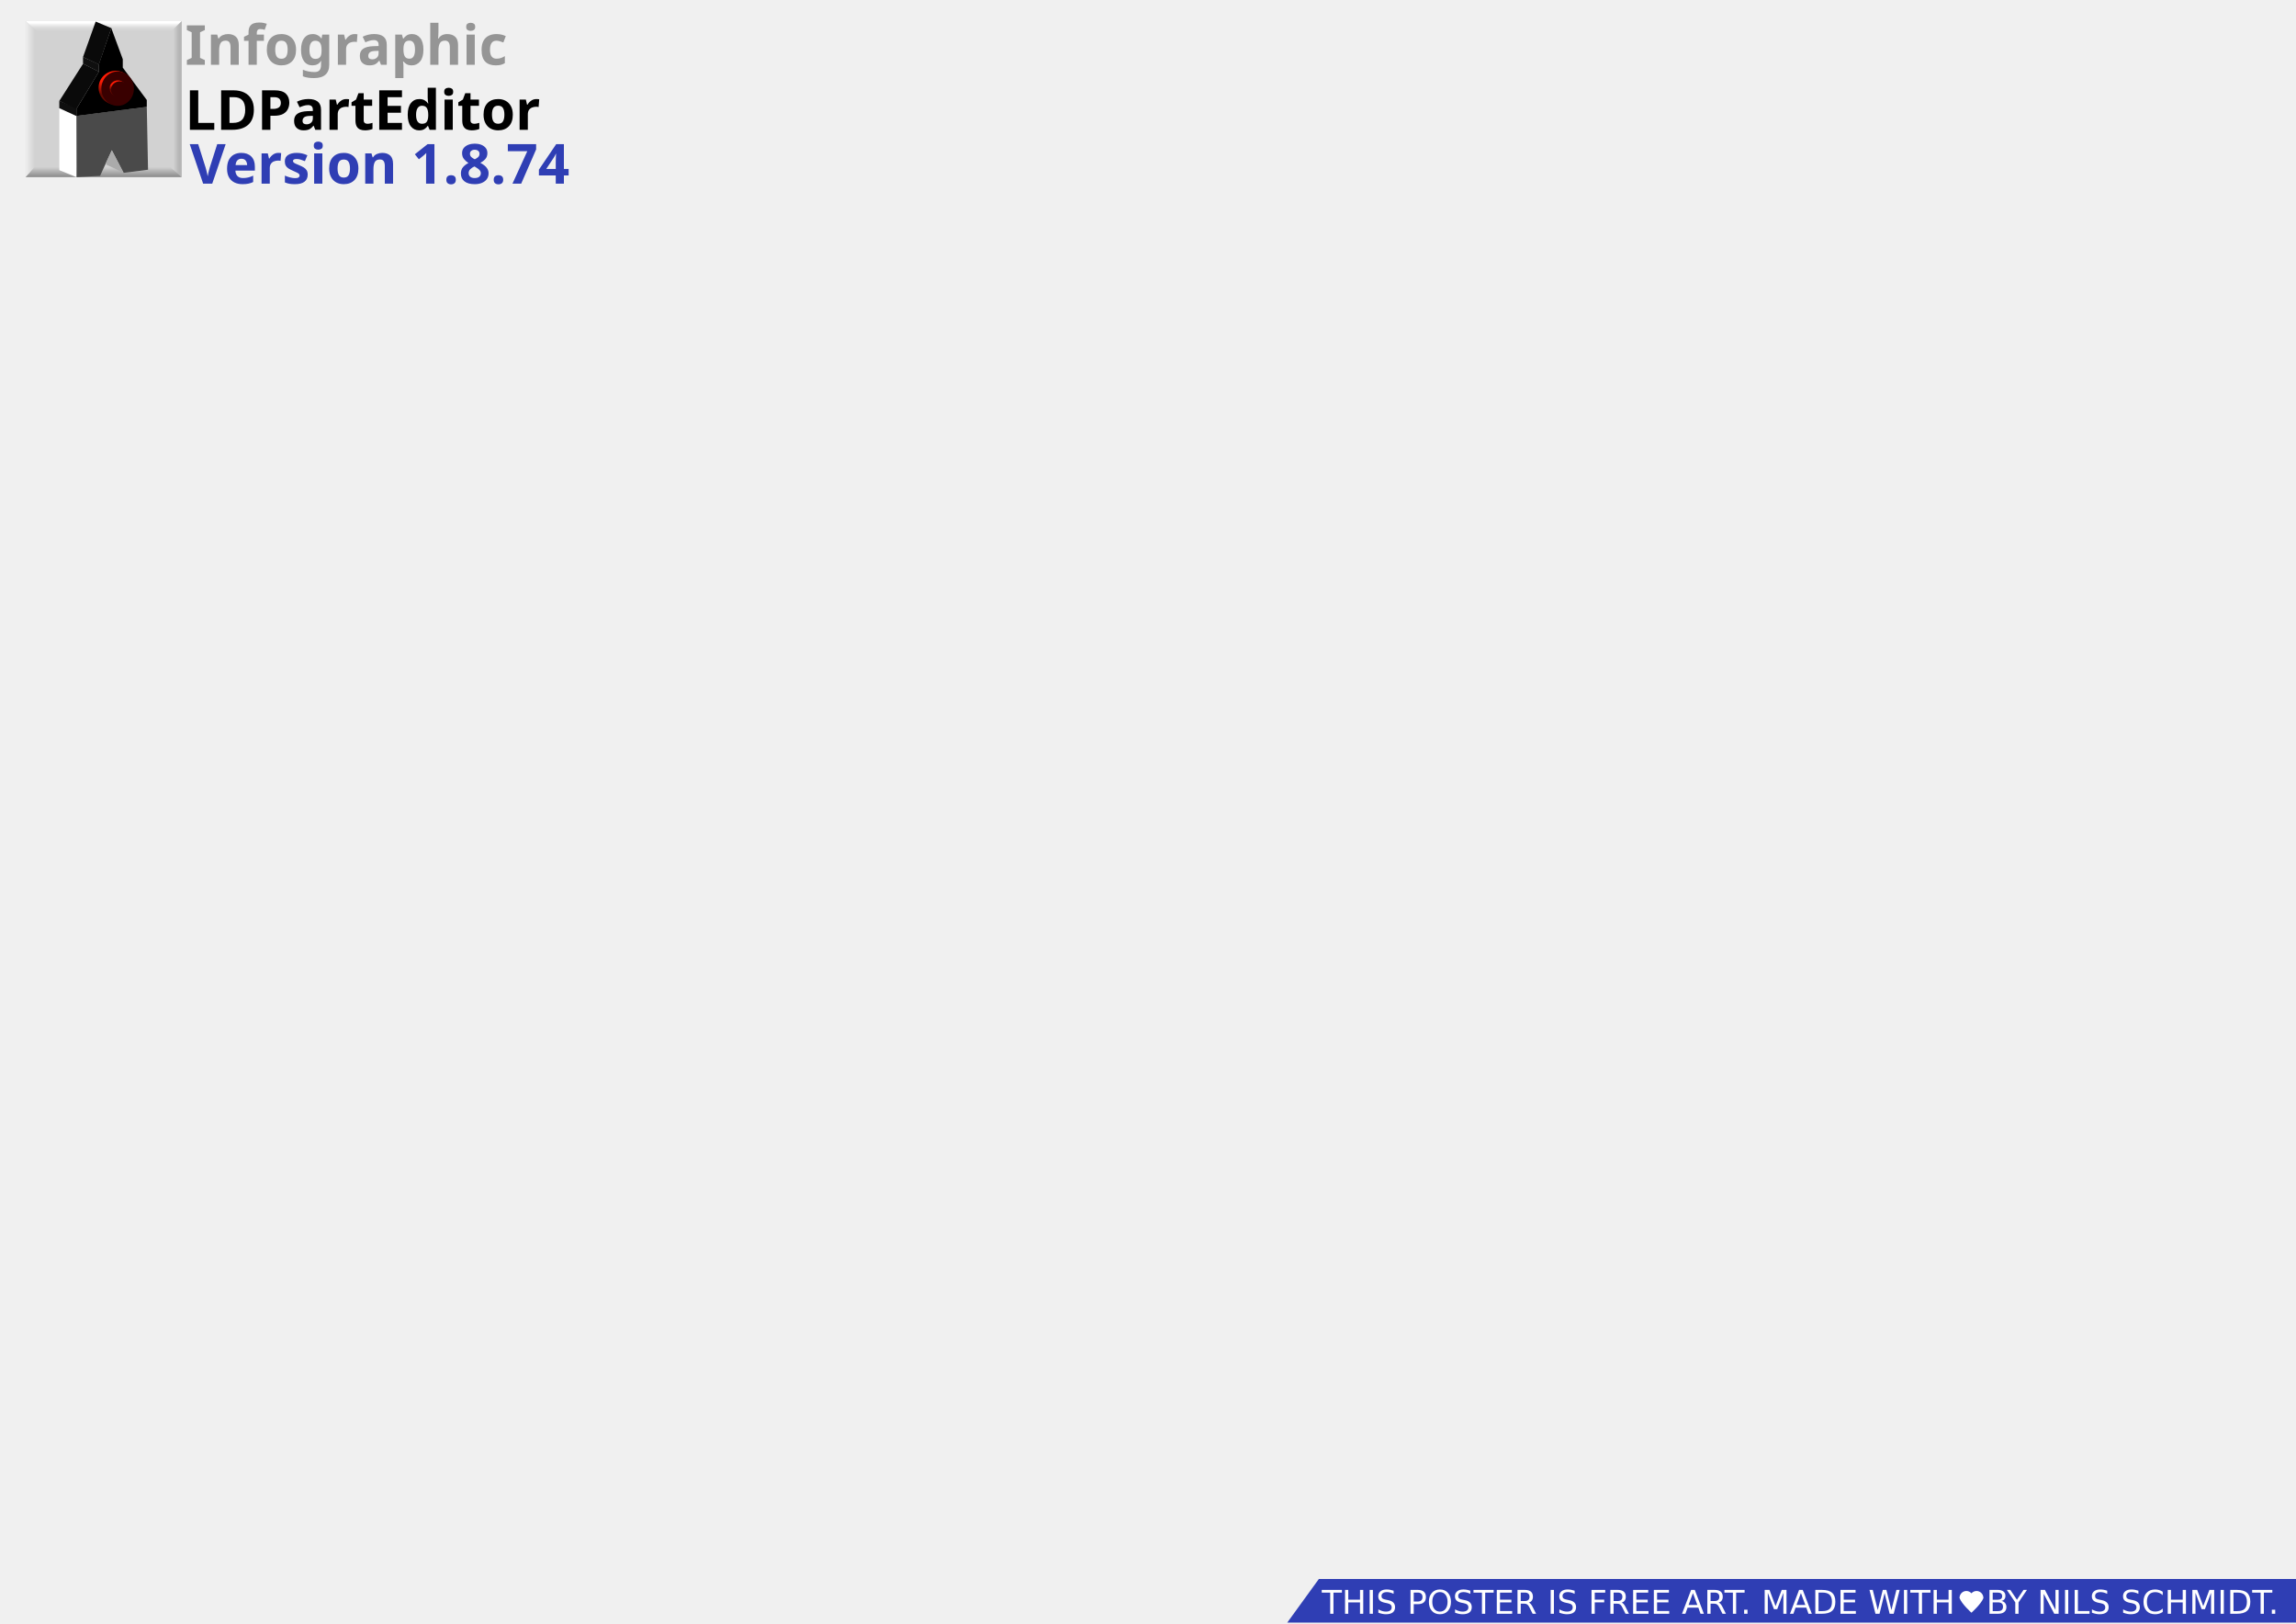
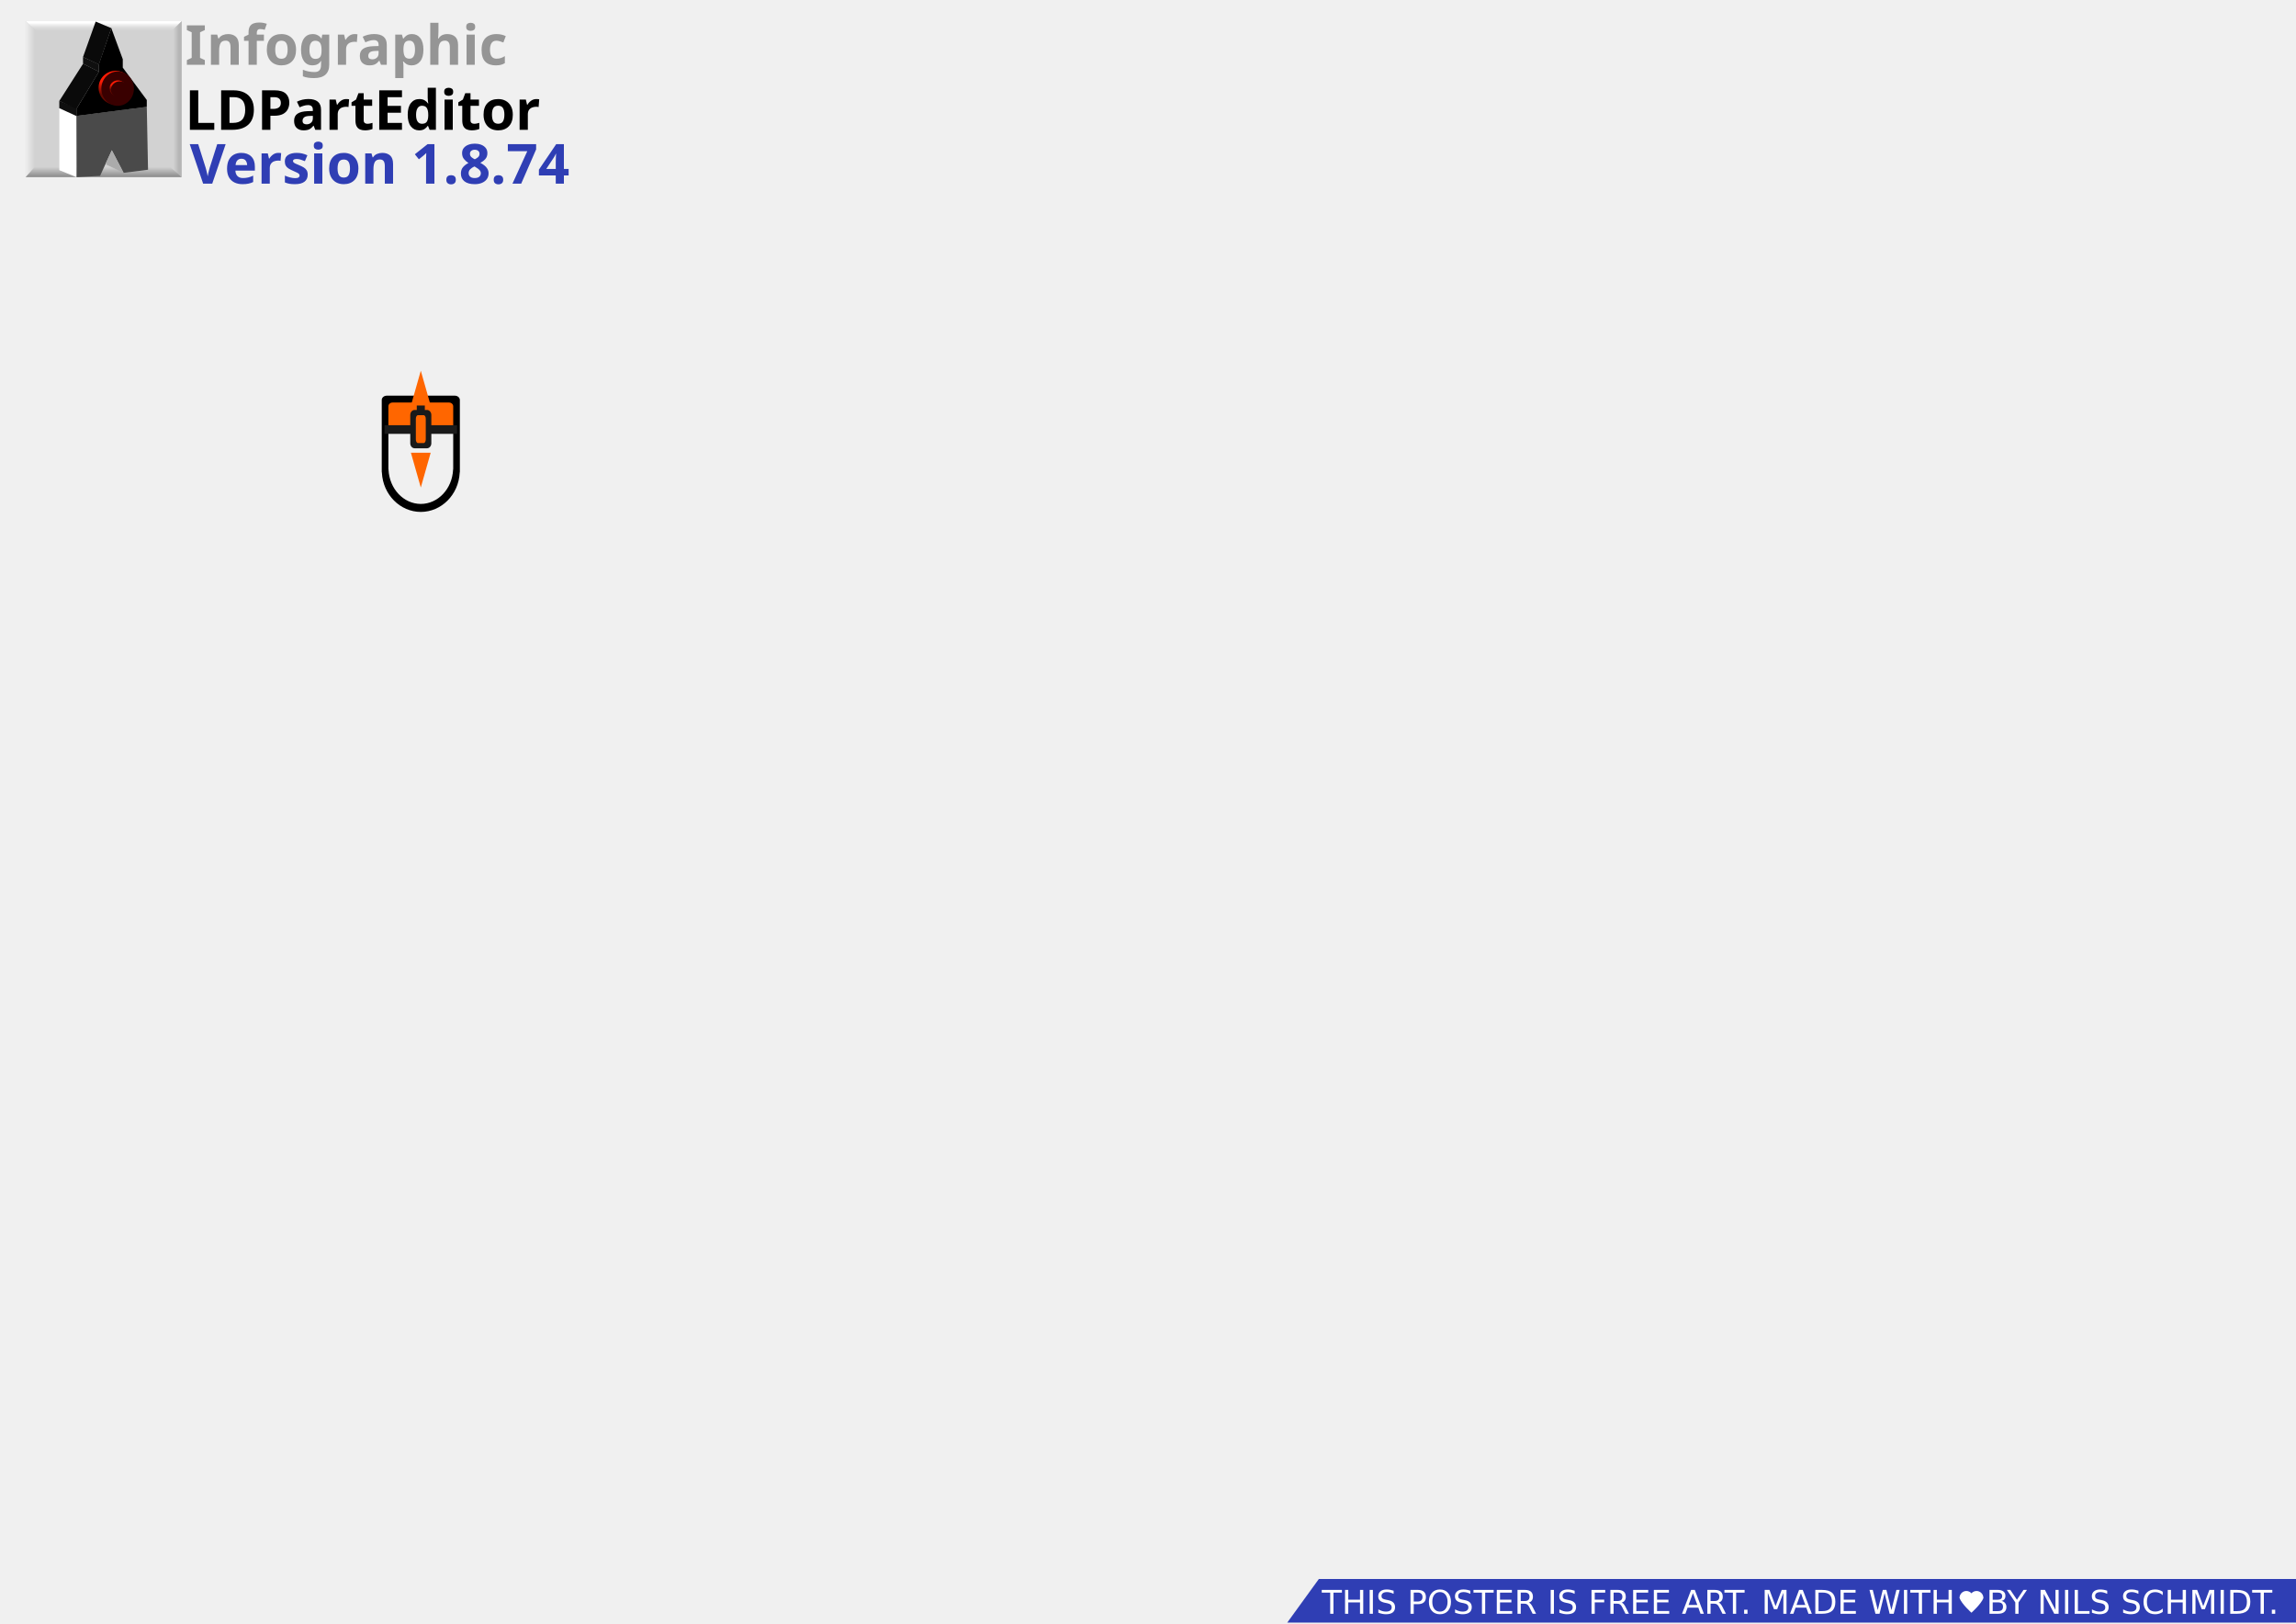
- <svg xmlns="http://www.w3.org/2000/svg" xmlns:ns1="http://www.openswatchbook.org/uri/2009/osb" xmlns:xlink="http://www.w3.org/1999/xlink" width="297mm" height="210mm" viewBox="0 0 1052.362 744.094" id="svg2" version="1.1">
+ <svg xmlns="http://www.w3.org/2000/svg" xmlns:xlink="http://www.w3.org/1999/xlink" width="297mm" height="210mm" viewBox="0 0 1052.362 744.094" id="svg2" version="1.1">
  <defs id="defs4">
    <linearGradient id="linearGradient5881">
      <stop style="stop-color:#ff1c05;stop-opacity:1;" offset="0" id="stop5883" />
      <stop style="stop-color:#640900;stop-opacity:1" offset="1" id="stop5885" />
    </linearGradient>
    <linearGradient id="linearGradient5867">
      <stop style="stop-color:#ff1c05;stop-opacity:1;" offset="0" id="stop5869" />
      <stop style="stop-color:#640900;stop-opacity:1" offset="1" id="stop5871" />
    </linearGradient>
    <linearGradient id="linearGradient5803">
      <stop style="stop-color:#ececec;stop-opacity:1" offset="0" id="stop5805" />
      <stop style="stop-color:#d2d2d2;stop-opacity:1" offset="1" id="stop5807" />
    </linearGradient>
    <linearGradient id="linearGradient5795">
      <stop style="stop-color:#929292;stop-opacity:1" offset="0" id="stop5797" />
      <stop style="stop-color:#d2d2d2;stop-opacity:1" offset="1" id="stop5799" />
    </linearGradient>
    <linearGradient id="linearGradient5787">
      <stop style="stop-color:#aaaaaa;stop-opacity:0.746" offset="0" id="stop5789" />
      <stop style="stop-color:#d2d2d2;stop-opacity:1" offset="1" id="stop5791" />
    </linearGradient>
    <linearGradient id="linearGradient5779">
      <stop style="stop-color:#ffffff;stop-opacity:1" offset="0" id="stop5781" />
      <stop style="stop-color:#d2d2d2;stop-opacity:0" offset="1" id="stop5783" />
    </linearGradient>
-     <linearGradient id="linearGradient4149-4" ns1:paint="solid">
+     <linearGradient id="linearGradient4149-4">
      <stop id="stop5611" offset="0" style="stop-color:#d2d2d2;stop-opacity:1;" />
    </linearGradient>
-     <linearGradient id="linearGradient4149" ns1:paint="solid">
+     <linearGradient id="linearGradient4149">
      <stop style="stop-color:#d2d2d2;stop-opacity:1;" offset="0" id="stop4151" />
    </linearGradient>
    <linearGradient xlink:href="#linearGradient5779" id="linearGradient5785" x1="83.839" y1="313.523" x2="83.839" y2="316.201" gradientUnits="userSpaceOnUse" />
    <linearGradient xlink:href="#linearGradient5787" id="linearGradient5793" x1="105.982" y1="336.023" x2="104.286" y2="336.023" gradientUnits="userSpaceOnUse" />
    <linearGradient xlink:href="#linearGradient5795" id="linearGradient5801" x1="82.857" y1="357.63" x2="82.857" y2="355.041" gradientUnits="userSpaceOnUse" />
    <linearGradient xlink:href="#linearGradient5803" id="linearGradient5809" x1="61.875" y1="335.041" x2="64.196" y2="335.041" gradientUnits="userSpaceOnUse" />
    <linearGradient xlink:href="#linearGradient5867" id="linearGradient5873" x1="46.006" y1="331.467" x2="46.006" y2="335.223" gradientUnits="userSpaceOnUse" />
    <linearGradient xlink:href="#linearGradient5881" id="linearGradient5887" x1="48.79" y1="332.086" x2="48.79" y2="333.986" gradientUnits="userSpaceOnUse" />
  </defs>
  <g id="layer1" transform="translate(0,-308.2677)">
+     <rect style="fill:#ff6600;stroke-width:0.211" id="rect9-3" width="16.765" height="13.318" x="176.99" y="491.517" />
+     <rect style="fill:#ff6600;stroke-width:0.211" id="rect9" width="16.765" height="13.318" x="191.99" y="491.292" />
    <g id="g5947" transform="matrix(1.589256,0,0,1.589256,-86.15339,-179.4797)">
      <g id="g5811">
        <rect style="opacity:1;fill:#d2d2d2;fill-opacity:1;fill-rule:nonzero;stroke:none;stroke-width:5.722;stroke-linejoin:round;stroke-miterlimit:4;stroke-dasharray:none;stroke-opacity:1" id="rect5693" width="45" height="45" x="61.607" y="312.987" />
        <path style="opacity:1;fill:url(#linearGradient5785);fill-opacity:1;fill-rule:nonzero;stroke:none;stroke-width:5.722;stroke-linejoin:round;stroke-miterlimit:4;stroke-dasharray:none;stroke-opacity:1" d="m 61.607,312.987 45,0 -2.683,3.036 -39.381,0 z" id="rect5693-9" />
        <path style="opacity:1;fill:url(#linearGradient5809);fill-opacity:1;fill-rule:nonzero;stroke:none;stroke-width:5.722;stroke-linejoin:round;stroke-miterlimit:4;stroke-dasharray:none;stroke-opacity:1" d="m 61.607,357.987 0,-45 3.036,2.683 0,39.381 z" id="rect5693-9-7" />
        <path style="opacity:1;fill:url(#linearGradient5801);fill-opacity:1;fill-rule:nonzero;stroke:none;stroke-width:5.722;stroke-linejoin:round;stroke-miterlimit:4;stroke-dasharray:none;stroke-opacity:1" d="m 106.607,357.987 -45,0 2.683,-3.036 39.381,0 z" id="rect5693-9-76" />
        <path style="opacity:1;fill:url(#linearGradient5793);fill-opacity:1;fill-rule:nonzero;stroke:none;stroke-width:5.722;stroke-linejoin:round;stroke-miterlimit:4;stroke-dasharray:none;stroke-opacity:1" d="m 106.607,312.987 0,45 -3.036,-2.683 0,-39.381 z" id="rect5693-9-7-2" />
      </g>
      <g transform="translate(53.153,0.1785731)" id="g5930">
        <path style="opacity:1;fill:#4a4a4a;fill-opacity:1;fill-rule:nonzero;stroke:none;stroke-width:5.722;stroke-linejoin:round;stroke-miterlimit:4;stroke-dasharray:none;stroke-opacity:1" d="m 23.036,340.13 20.357,-2.589 0.357,18.125 -7.054,0.893 -3.393,-6.518 -3.393,7.411 -6.786,0.357 z" id="rect5818" />
        <path style="opacity:1;fill:#ababab;fill-opacity:1;fill-rule:nonzero;stroke:none;stroke-width:5.722;stroke-linejoin:round;stroke-miterlimit:4;stroke-dasharray:none;stroke-opacity:1" d="m 33.299,350.072 3.414,6.492 -5,-2.375 -0.047,-0.62 z" id="rect5823" />
        <path style="opacity:1;fill:#ffffff;fill-opacity:1;fill-rule:nonzero;stroke:none;stroke-width:5.722;stroke-linejoin:round;stroke-miterlimit:4;stroke-dasharray:none;stroke-opacity:1" d="m 18.169,337.919 4.924,2.215 0,17.671 -4.924,-2.011 z" id="rect5830" />
        <path style="opacity:1;fill:#000000;fill-opacity:1;fill-rule:nonzero;stroke:none;stroke-width:5.722;stroke-linejoin:round;stroke-miterlimit:4;stroke-dasharray:none;stroke-opacity:1" d="m 33.156,314.831 3.312,8.969 0,2.422 6.925,9.34 0,1.98 -20.301,2.608 0,-2.021 6.461,-10.694 0,-2.167 z" id="rect5840" />
        <g id="g5906">
          <g transform="matrix(1.032601,0,0,0.9847646,-17.38607,3.814811)" id="g5893">
            <ellipse style="opacity:1;fill:url(#linearGradient5873);fill-opacity:1;fill-rule:nonzero;stroke:none;stroke-width:5.722;stroke-linejoin:round;stroke-miterlimit:4;stroke-dasharray:none;stroke-opacity:1" id="path5847" cx="50.153" cy="333.296" rx="4.761" ry="4.96" />
            <ellipse style="opacity:1;fill:#390000;fill-opacity:1;fill-rule:nonzero;stroke:none;stroke-width:5.722;stroke-linejoin:round;stroke-miterlimit:4;stroke-dasharray:none;stroke-opacity:1" id="path5845" cx="50.718" cy="333.555" rx="4.55" ry="5.036" />
          </g>
          <g transform="matrix(0.8186599,0,0,0.7040442,-6.852559,97.37125)" id="g5889">
            <ellipse style="opacity:1;fill:url(#linearGradient5887);fill-opacity:1;fill-rule:nonzero;stroke:none;stroke-width:5.722;stroke-linejoin:round;stroke-miterlimit:4;stroke-dasharray:none;stroke-opacity:1" id="path5849" cx="51.182" cy="333.562" rx="2.916" ry="3.292" />
            <ellipse style="opacity:1;fill:#390000;fill-opacity:1;fill-rule:nonzero;stroke:none;stroke-width:5.722;stroke-linejoin:round;stroke-miterlimit:4;stroke-dasharray:none;stroke-opacity:1" id="path5843" cx="51.872" cy="334.075" rx="3.125" ry="3.412" />
          </g>
        </g>
        <path style="opacity:1;fill:#0f0f0f;fill-opacity:1;fill-rule:nonzero;stroke:none;stroke-width:5.722;stroke-linejoin:round;stroke-miterlimit:4;stroke-dasharray:none;stroke-opacity:1" d="m 18.158,335.831 4.95,1.978 0,2.375 -4.95,-2.276 z" id="rect5914" />
        <path style="opacity:1;fill:#0a0a0a;fill-opacity:1;fill-rule:nonzero;stroke:none;stroke-width:5.722;stroke-linejoin:round;stroke-miterlimit:4;stroke-dasharray:none;stroke-opacity:1" d="m 25.014,325.103 4.587,2.284 -6.495,10.747 -4.947,-2.292 z" id="rect5916" />
        <path style="opacity:1;fill:#0f0f0f;fill-opacity:1;fill-rule:nonzero;stroke:none;stroke-width:5.722;stroke-linejoin:round;stroke-miterlimit:4;stroke-dasharray:none;stroke-opacity:1" d="m 24.997,323.178 4.578,2.084 0,2.153 -4.578,-2.309 z" id="rect5918" />
        <path style="opacity:1;fill:#0a0a0a;fill-opacity:1;fill-rule:nonzero;stroke:none;stroke-width:5.722;stroke-linejoin:round;stroke-miterlimit:4;stroke-dasharray:none;stroke-opacity:1" d="m 28.647,312.946 4.521,1.899 -3.579,10.489 -4.599,-2.154 z" id="rect5920" />
      </g>
    </g>
-     <text xml:space="preserve" style="font-style:normal;font-weight:normal;font-size:25.338px;line-height:125%;font-family:sans-serif;letter-spacing:0px;word-spacing:0px;fill:#000000;fill-opacity:1;stroke:none;stroke-width:1px;stroke-linecap:butt;stroke-linejoin:miter;stroke-opacity:1" x="84.76" y="367.752" id="text5971">
-       <tspan id="tspan5973" x="84.76" y="367.752" style="font-style:normal;font-variant:normal;font-weight:bold;font-stretch:normal;font-family:sans-serif;-inkscape-font-specification:'sans-serif Bold'">LDPartEditor</tspan>
+     <text xml:space="preserve" style="font-style:normal;font-weight:normal;line-height:0%;font-family:sans-serif;letter-spacing:0px;word-spacing:0px;fill:#000000;fill-opacity:1;stroke:none;stroke-width:1px;stroke-linecap:butt;stroke-linejoin:miter;stroke-opacity:1" x="84.76" y="367.752" id="text5971">
+       <tspan id="tspan5973" x="84.76" y="367.752" style="font-style:normal;font-variant:normal;font-weight:bold;font-stretch:normal;font-size:25.338px;line-height:1.25;font-family:sans-serif;-inkscape-font-specification:'sans-serif Bold'">LDPartEditor</tspan>
    </text>
-     <text xml:space="preserve" style="font-style:normal;font-weight:normal;font-size:25.338px;line-height:125%;font-family:sans-serif;letter-spacing:0px;word-spacing:0px;fill:#2f3eb4;fill-opacity:1;stroke:none;stroke-width:1px;stroke-linecap:butt;stroke-linejoin:miter;stroke-opacity:1" x="86.963" y="392.421" id="text5971-6">
-       <tspan id="tspan5973-6" x="86.963" y="392.421" style="font-style:normal;font-variant:normal;font-weight:bold;font-stretch:normal;font-family:sans-serif;-inkscape-font-specification:'sans-serif Bold';fill:#2f3eb4;fill-opacity:1">Version 1.8.74</tspan>
+     <text xml:space="preserve" style="font-style:normal;font-weight:normal;line-height:0%;font-family:sans-serif;letter-spacing:0px;word-spacing:0px;fill:#2f3eb4;fill-opacity:1;stroke:none;stroke-width:1px;stroke-linecap:butt;stroke-linejoin:miter;stroke-opacity:1" x="86.963" y="392.421" id="text5971-6">
+       <tspan id="tspan5973-6" x="86.963" y="392.421" style="font-style:normal;font-variant:normal;font-weight:bold;font-stretch:normal;font-size:25.338px;line-height:1.25;font-family:sans-serif;-inkscape-font-specification:'sans-serif Bold';fill:#2f3eb4;fill-opacity:1">Version 1.8.74</tspan>
    </text>
-     <text xml:space="preserve" style="font-style:normal;font-weight:normal;font-size:25.338px;line-height:125%;font-family:sans-serif;letter-spacing:0px;word-spacing:0px;fill:#000000;fill-opacity:1;stroke:none;stroke-width:1px;stroke-linecap:butt;stroke-linejoin:miter;stroke-opacity:1" x="84.841" y="337.974" id="text5971-3">
-       <tspan id="tspan5973-9" x="84.841" y="337.974" style="font-style:normal;font-variant:normal;font-weight:bold;font-stretch:normal;font-family:sans-serif;-inkscape-font-specification:'sans-serif Bold';fill:#959595;fill-opacity:1">Infographic</tspan>
+     <text xml:space="preserve" style="font-style:normal;font-weight:normal;line-height:0%;font-family:sans-serif;letter-spacing:0px;word-spacing:0px;fill:#000000;fill-opacity:1;stroke:none;stroke-width:1px;stroke-linecap:butt;stroke-linejoin:miter;stroke-opacity:1" x="84.841" y="337.974" id="text5971-3">
+       <tspan id="tspan5973-9" x="84.841" y="337.974" style="font-style:normal;font-variant:normal;font-weight:bold;font-stretch:normal;font-size:25.338px;line-height:1.25;font-family:sans-serif;-inkscape-font-specification:'sans-serif Bold';fill:#959595;fill-opacity:1">Infographic</tspan>
    </text>
    <g id="g4288">
      <path id="rect4218" d="m 604.5,1031.862 448.5,0 0,20 -463,0 z" style="opacity:1;fill:#2f3eb4;fill-opacity:1;fill-rule:nonzero;stroke:none;stroke-width:5.722;stroke-linejoin:round;stroke-miterlimit:4;stroke-dasharray:none;stroke-opacity:1" />
      <g id="text5971-1" style="font-style:normal;font-weight:normal;font-size:25.338px;line-height:125%;font-family:sans-serif;letter-spacing:0px;word-spacing:0px;fill:#ffffff;fill-opacity:1;stroke:none;stroke-width:1px;stroke-linecap:butt;stroke-linejoin:miter;stroke-opacity:1">
        <path id="path4203" style="font-style:normal;font-variant:normal;font-weight:normal;font-stretch:normal;font-size:15px;font-family:sans-serif;-inkscape-font-specification:sans-serif;fill:#ffffff" d="m 605.814,1036.873 9.25,0 0,1.245 -3.882,0 0,9.69 -1.487,0 0,-9.69 -3.882,0 0,-1.245 z" />
        <path id="path4205" style="font-style:normal;font-variant:normal;font-weight:normal;font-stretch:normal;font-size:15px;font-family:sans-serif;-inkscape-font-specification:sans-serif;fill:#ffffff" d="m 616.5,1036.873 1.479,0 0,4.482 5.376,0 0,-4.482 1.479,0 0,10.935 -1.479,0 0,-5.207 -5.376,0 0,5.207 -1.479,0 0,-10.935 z" />
        <path id="path4207" style="font-style:normal;font-variant:normal;font-weight:normal;font-stretch:normal;font-size:15px;font-family:sans-serif;-inkscape-font-specification:sans-serif;fill:#ffffff" d="m 627.779,1036.873 1.479,0 0,10.935 -1.479,0 0,-10.935 z" />
        <path id="path4209" style="font-style:normal;font-variant:normal;font-weight:normal;font-stretch:normal;font-size:15px;font-family:sans-serif;-inkscape-font-specification:sans-serif;fill:#ffffff" d="m 638.758,1037.232 0,1.443 q -0.842,-0.403 -1.589,-0.601 -0.747,-0.198 -1.443,-0.198 -1.208,0 -1.868,0.469 -0.652,0.469 -0.652,1.333 0,0.725 0.432,1.099 0.439,0.366 1.655,0.593 l 0.894,0.183 q 1.655,0.315 2.439,1.113 0.791,0.791 0.791,2.124 0,1.589 -1.069,2.41 -1.062,0.82 -3.12,0.82 -0.776,0 -1.655,-0.176 -0.872,-0.176 -1.809,-0.52 l 0,-1.524 q 0.901,0.505 1.765,0.762 0.864,0.256 1.699,0.256 1.267,0 1.956,-0.498 0.688,-0.498 0.688,-1.421 0,-0.806 -0.498,-1.26 -0.491,-0.454 -1.619,-0.681 l -0.901,-0.176 q -1.655,-0.33 -2.395,-1.033 -0.74,-0.703 -0.74,-1.956 0,-1.45 1.018,-2.285 1.025,-0.835 2.82,-0.835 0.769,0 1.567,0.139 0.798,0.139 1.633,0.417 z" />
        <path id="path4211" style="font-style:normal;font-variant:normal;font-weight:normal;font-stretch:normal;font-size:15px;font-family:sans-serif;-inkscape-font-specification:sans-serif;fill:#ffffff" d="m 647.979,1038.089 0,4.109 1.86,0 q 1.033,0 1.597,-0.535 0.564,-0.535 0.564,-1.523 0,-0.982 -0.564,-1.516 -0.564,-0.535 -1.597,-0.535 l -1.86,0 z m -1.479,-1.216 3.34,0 q 1.838,0 2.776,0.835 0.945,0.828 0.945,2.432 0,1.619 -0.945,2.446 -0.938,0.828 -2.776,0.828 l -1.86,0 0,4.394 -1.479,0 0,-10.935 z" />
        <path id="path4213" style="font-style:normal;font-variant:normal;font-weight:normal;font-stretch:normal;font-size:15px;font-family:sans-serif;-inkscape-font-specification:sans-serif;fill:#ffffff" d="m 659.991,1037.877 q -1.611,0 -2.563,1.201 -0.945,1.201 -0.945,3.274 0,2.065 0.945,3.267 0.952,1.201 2.563,1.201 1.611,0 2.549,-1.201 0.945,-1.201 0.945,-3.267 0,-2.073 -0.945,-3.274 -0.938,-1.201 -2.549,-1.201 z m 0,-1.201 q 2.3,0 3.677,1.545 1.377,1.538 1.377,4.131 0,2.586 -1.377,4.131 -1.377,1.538 -3.677,1.538 -2.307,0 -3.691,-1.538 -1.377,-1.538 -1.377,-4.131 0,-2.593 1.377,-4.131 1.384,-1.545 3.691,-1.545 z" />
        <path id="path4215" style="font-style:normal;font-variant:normal;font-weight:normal;font-stretch:normal;font-size:15px;font-family:sans-serif;-inkscape-font-specification:sans-serif;fill:#ffffff" d="m 673.914,1037.232 0,1.443 q -0.842,-0.403 -1.589,-0.601 -0.747,-0.198 -1.443,-0.198 -1.208,0 -1.868,0.469 -0.652,0.469 -0.652,1.333 0,0.725 0.432,1.099 0.439,0.366 1.655,0.593 l 0.894,0.183 q 1.655,0.315 2.439,1.113 0.791,0.791 0.791,2.124 0,1.589 -1.069,2.41 -1.062,0.82 -3.12,0.82 -0.776,0 -1.655,-0.176 -0.872,-0.176 -1.809,-0.52 l 0,-1.524 q 0.901,0.505 1.765,0.762 0.864,0.256 1.699,0.256 1.267,0 1.956,-0.498 0.688,-0.498 0.688,-1.421 0,-0.806 -0.498,-1.26 -0.491,-0.454 -1.619,-0.681 l -0.901,-0.176 q -1.655,-0.33 -2.395,-1.033 -0.74,-0.703 -0.74,-1.956 0,-1.45 1.018,-2.285 1.025,-0.835 2.82,-0.835 0.769,0 1.567,0.139 0.798,0.139 1.633,0.417 z" />
        <path id="path4217" style="font-style:normal;font-variant:normal;font-weight:normal;font-stretch:normal;font-size:15px;font-family:sans-serif;-inkscape-font-specification:sans-serif;fill:#ffffff" d="m 675.364,1036.873 9.25,0 0,1.245 -3.882,0 0,9.69 -1.487,0 0,-9.69 -3.882,0 0,-1.245 z" />
        <path id="path4219" style="font-style:normal;font-variant:normal;font-weight:normal;font-stretch:normal;font-size:15px;font-family:sans-serif;-inkscape-font-specification:sans-serif;fill:#ffffff" d="m 686.05,1036.873 6.914,0 0,1.245 -5.435,0 0,3.237 5.208,0 0,1.245 -5.208,0 0,3.962 5.566,0 0,1.245 -7.046,0 0,-10.935 z" />
        <path id="path4222" style="font-style:normal;font-variant:normal;font-weight:normal;font-stretch:normal;font-size:15px;font-family:sans-serif;-inkscape-font-specification:sans-serif;fill:#ffffff" d="m 700.728,1042.681 q 0.476,0.161 0.923,0.689 0.454,0.527 0.908,1.45 l 1.501,2.988 -1.589,0 -1.399,-2.805 q -0.542,-1.099 -1.055,-1.458 -0.505,-0.359 -1.384,-0.359 l -1.611,0 0,4.622 -1.479,0 0,-10.935 3.34,0 q 1.875,0 2.798,0.784 0.923,0.784 0.923,2.366 0,1.033 -0.483,1.714 -0.476,0.681 -1.392,0.945 z m -3.706,-4.592 0,3.882 1.86,0 q 1.069,0 1.611,-0.491 0.549,-0.498 0.549,-1.458 0,-0.96 -0.549,-1.443 -0.542,-0.491 -1.611,-0.491 l -1.86,0 z" />
        <path id="path4224" style="font-style:normal;font-variant:normal;font-weight:normal;font-stretch:normal;font-size:15px;font-family:sans-serif;-inkscape-font-specification:sans-serif;fill:#ffffff" d="m 710.748,1036.873 1.479,0 0,10.935 -1.479,0 0,-10.935 z" />
        <path id="path4226" style="font-style:normal;font-variant:normal;font-weight:normal;font-stretch:normal;font-size:15px;font-family:sans-serif;-inkscape-font-specification:sans-serif;fill:#ffffff" d="m 721.727,1037.232 0,1.443 q -0.842,-0.403 -1.589,-0.601 -0.747,-0.198 -1.443,-0.198 -1.208,0 -1.868,0.469 -0.652,0.469 -0.652,1.333 0,0.725 0.432,1.099 0.439,0.366 1.655,0.593 l 0.894,0.183 q 1.655,0.315 2.439,1.113 0.791,0.791 0.791,2.124 0,1.589 -1.069,2.41 -1.062,0.82 -3.12,0.82 -0.776,0 -1.655,-0.176 -0.872,-0.176 -1.809,-0.52 l 0,-1.524 q 0.901,0.505 1.765,0.762 0.864,0.256 1.699,0.256 1.267,0 1.956,-0.498 0.688,-0.498 0.688,-1.421 0,-0.806 -0.498,-1.26 -0.491,-0.454 -1.619,-0.681 l -0.901,-0.176 q -1.655,-0.33 -2.395,-1.033 -0.74,-0.703 -0.74,-1.956 0,-1.45 1.018,-2.285 1.025,-0.835 2.82,-0.835 0.769,0 1.567,0.139 0.798,0.139 1.633,0.417 z" />
        <path id="path4228" style="font-style:normal;font-variant:normal;font-weight:normal;font-stretch:normal;font-size:15px;font-family:sans-serif;-inkscape-font-specification:sans-serif;fill:#ffffff" d="m 729.468,1036.873 6.284,0 0,1.245 -4.805,0 0,3.223 4.336,0 0,1.245 -4.336,0 0,5.222 -1.479,0 0,-10.935 z" />
        <path id="path4230" style="font-style:normal;font-variant:normal;font-weight:normal;font-stretch:normal;font-size:15px;font-family:sans-serif;-inkscape-font-specification:sans-serif;fill:#ffffff" d="m 743.296,1042.681 q 0.476,0.161 0.923,0.689 0.454,0.527 0.908,1.45 l 1.501,2.988 -1.589,0 -1.399,-2.805 q -0.542,-1.099 -1.055,-1.458 -0.505,-0.359 -1.384,-0.359 l -1.611,0 0,4.622 -1.479,0 0,-10.935 3.34,0 q 1.875,0 2.798,0.784 0.923,0.784 0.923,2.366 0,1.033 -0.483,1.714 -0.476,0.681 -1.392,0.945 z m -3.706,-4.592 0,3.882 1.86,0 q 1.069,0 1.611,-0.491 0.549,-0.498 0.549,-1.458 0,-0.96 -0.549,-1.443 -0.542,-0.491 -1.611,-0.491 l -1.86,0 z" />
        <path id="path4232" style="font-style:normal;font-variant:normal;font-weight:normal;font-stretch:normal;font-size:15px;font-family:sans-serif;-inkscape-font-specification:sans-serif;fill:#ffffff" d="m 748.541,1036.873 6.914,0 0,1.245 -5.435,0 0,3.237 5.208,0 0,1.245 -5.208,0 0,3.962 5.566,0 0,1.245 -7.046,0 0,-10.935 z" />
        <path id="path4234" style="font-style:normal;font-variant:normal;font-weight:normal;font-stretch:normal;font-size:15px;font-family:sans-serif;-inkscape-font-specification:sans-serif;fill:#ffffff" d="m 758.033,1036.873 6.914,0 0,1.245 -5.435,0 0,3.237 5.208,0 0,1.245 -5.208,0 0,3.962 5.566,0 0,1.245 -7.046,0 0,-10.935 z" />
        <path id="path4236" style="font-style:normal;font-variant:normal;font-weight:normal;font-stretch:normal;font-size:15px;font-family:sans-serif;-inkscape-font-specification:sans-serif;fill:#ffffff" d="m 775.955,1038.331 -2.007,5.442 4.021,0 -2.014,-5.442 z m -0.835,-1.458 1.677,0 4.167,10.935 -1.538,0 -0.996,-2.805 -4.929,0 -0.996,2.805 -1.56,0 4.175,-10.935 z" />
        <path id="path4238" style="font-style:normal;font-variant:normal;font-weight:normal;font-stretch:normal;font-size:15px;font-family:sans-serif;-inkscape-font-specification:sans-serif;fill:#ffffff" d="m 787.74,1042.681 q 0.476,0.161 0.923,0.689 0.454,0.527 0.908,1.45 l 1.501,2.988 -1.589,0 -1.399,-2.805 q -0.542,-1.099 -1.055,-1.458 -0.505,-0.359 -1.384,-0.359 l -1.611,0 0,4.622 -1.479,0 0,-10.935 3.34,0 q 1.875,0 2.798,0.784 0.923,0.784 0.923,2.366 0,1.033 -0.483,1.714 -0.476,0.681 -1.392,0.945 z m -3.706,-4.592 0,3.882 1.86,0 q 1.069,0 1.611,-0.491 0.549,-0.498 0.549,-1.458 0,-0.96 -0.549,-1.443 -0.542,-0.491 -1.611,-0.491 l -1.86,0 z" />
        <path id="path4240" style="font-style:normal;font-variant:normal;font-weight:normal;font-stretch:normal;font-size:15px;font-family:sans-serif;-inkscape-font-specification:sans-serif;fill:#ffffff" d="m 790.384,1036.873 9.25,0 0,1.245 -3.882,0 0,9.69 -1.487,0 0,-9.69 -3.882,0 0,-1.245 z" />
        <path id="path4242" style="font-style:normal;font-variant:normal;font-weight:normal;font-stretch:normal;font-size:15px;font-family:sans-serif;-inkscape-font-specification:sans-serif;fill:#ffffff" d="m 799.415,1045.948 1.545,0 0,1.86 -1.545,0 0,-1.86 z" />
        <path id="path4244" style="font-style:normal;font-variant:normal;font-weight:normal;font-stretch:normal;font-size:15px;font-family:sans-serif;-inkscape-font-specification:sans-serif;fill:#ffffff" d="m 808.834,1036.873 2.205,0 2.791,7.441 2.805,-7.441 2.205,0 0,10.935 -1.443,0 0,-9.602 -2.82,7.5 -1.487,0 -2.82,-7.5 0,9.602 -1.436,0 0,-10.935 z" />
        <path id="path4246" style="font-style:normal;font-variant:normal;font-weight:normal;font-stretch:normal;font-size:15px;font-family:sans-serif;-inkscape-font-specification:sans-serif;fill:#ffffff" d="m 825.438,1038.331 -2.007,5.442 4.021,0 -2.014,-5.442 z m -0.835,-1.458 1.677,0 4.167,10.935 -1.538,0 -0.996,-2.805 -4.929,0 -0.996,2.805 -1.56,0 4.175,-10.935 z" />
        <path id="path4248" style="font-style:normal;font-variant:normal;font-weight:normal;font-stretch:normal;font-size:15px;font-family:sans-serif;-inkscape-font-specification:sans-serif;fill:#ffffff" d="m 833.516,1038.089 0,8.503 1.787,0 q 2.263,0 3.311,-1.025 1.055,-1.025 1.055,-3.237 0,-2.197 -1.055,-3.215 -1.047,-1.025 -3.311,-1.025 l -1.787,0 z m -1.479,-1.216 3.04,0 q 3.179,0 4.666,1.326 1.487,1.318 1.487,4.131 0,2.827 -1.494,4.153 -1.494,1.326 -4.658,1.326 l -3.04,0 0,-10.935 z" />
        <path id="path4250" style="font-style:normal;font-variant:normal;font-weight:normal;font-stretch:normal;font-size:15px;font-family:sans-serif;-inkscape-font-specification:sans-serif;fill:#ffffff" d="m 843.58,1036.873 6.914,0 0,1.245 -5.435,0 0,3.237 5.208,0 0,1.245 -5.208,0 0,3.962 5.566,0 0,1.245 -7.046,0 0,-10.935 z" />
        <path id="path4252" style="font-style:normal;font-variant:normal;font-weight:normal;font-stretch:normal;font-size:15px;font-family:sans-serif;-inkscape-font-specification:sans-serif;fill:#ffffff" d="m 856.873,1036.873 1.494,0 2.3,9.243 2.292,-9.243 1.663,0 2.3,9.243 2.292,-9.243 1.501,0 -2.747,10.935 -1.86,0 -2.307,-9.492 -2.329,9.492 -1.86,0 -2.739,-10.935 z" />
        <path id="path4254" style="font-style:normal;font-variant:normal;font-weight:normal;font-stretch:normal;font-size:15px;font-family:sans-serif;-inkscape-font-specification:sans-serif;fill:#ffffff" d="m 872.671,1036.873 1.479,0 0,10.935 -1.479,0 0,-10.935 z" />
        <path id="path4256" style="font-style:normal;font-variant:normal;font-weight:normal;font-stretch:normal;font-size:15px;font-family:sans-serif;-inkscape-font-specification:sans-serif;fill:#ffffff" d="m 875.579,1036.873 9.25,0 0,1.245 -3.882,0 0,9.69 -1.487,0 0,-9.69 -3.882,0 0,-1.245 z" />
        <path id="path4258" style="font-style:normal;font-variant:normal;font-weight:normal;font-stretch:normal;font-size:15px;font-family:sans-serif;-inkscape-font-specification:sans-serif;fill:#ffffff" d="m 886.265,1036.873 1.479,0 0,4.482 5.376,0 0,-4.482 1.479,0 0,10.935 -1.479,0 0,-5.207 -5.376,0 0,5.207 -1.479,0 0,-10.935 z" />
        <path id="path4260" style="font-style:normal;font-variant:normal;font-weight:normal;font-stretch:normal;font-size:15px;font-family:sans-serif;-inkscape-font-specification:sans-serif;fill:#ffffff" d="m 913.35,1042.586 0,4.006 2.373,0 q 1.194,0 1.765,-0.491 0.579,-0.498 0.579,-1.516 0,-1.025 -0.579,-1.509 -0.571,-0.491 -1.765,-0.491 l -2.373,0 z m 0,-4.497 0,3.296 2.19,0 q 1.084,0 1.611,-0.403 0.535,-0.41 0.535,-1.245 0,-0.828 -0.535,-1.238 -0.527,-0.41 -1.611,-0.41 l -2.19,0 z m -1.479,-1.216 3.779,0 q 1.692,0 2.607,0.703 0.916,0.703 0.916,2 0,1.003 -0.469,1.597 -0.469,0.593 -1.377,0.74 1.091,0.234 1.692,0.981 0.608,0.74 0.608,1.853 0,1.465 -0.996,2.263 -0.996,0.798 -2.834,0.798 l -3.926,0 0,-10.935 z" />
        <path id="path4262" style="font-style:normal;font-variant:normal;font-weight:normal;font-stretch:normal;font-size:15px;font-family:sans-serif;-inkscape-font-specification:sans-serif;fill:#ffffff" d="m 919.832,1036.873 1.589,0 3.032,4.497 3.01,-4.497 1.589,0 -3.867,5.728 0,5.207 -1.487,0 0,-5.207 -3.867,-5.728 z" />
        <path id="path4264" style="font-style:normal;font-variant:normal;font-weight:normal;font-stretch:normal;font-size:15px;font-family:sans-serif;-inkscape-font-specification:sans-serif;fill:#ffffff" d="m 935.279,1036.873 1.992,0 4.849,9.148 0,-9.148 1.436,0 0,10.935 -1.992,0 -4.849,-9.148 0,9.148 -1.436,0 0,-10.935 z" />
        <path id="path4266" style="font-style:normal;font-variant:normal;font-weight:normal;font-stretch:normal;font-size:15px;font-family:sans-serif;-inkscape-font-specification:sans-serif;fill:#ffffff" d="m 946.5,1036.873 1.479,0 0,10.935 -1.479,0 0,-10.935 z" />
        <path id="path4268" style="font-style:normal;font-variant:normal;font-weight:normal;font-stretch:normal;font-size:15px;font-family:sans-serif;-inkscape-font-specification:sans-serif;fill:#ffffff" d="m 950.923,1036.873 1.479,0 0,9.69 5.325,0 0,1.245 -6.804,0 0,-10.935 z" />
        <path id="path4270" style="font-style:normal;font-variant:normal;font-weight:normal;font-stretch:normal;font-size:15px;font-family:sans-serif;-inkscape-font-specification:sans-serif;fill:#ffffff" d="m 965.828,1037.232 0,1.443 q -0.842,-0.403 -1.589,-0.601 -0.747,-0.198 -1.443,-0.198 -1.208,0 -1.868,0.469 -0.652,0.469 -0.652,1.333 0,0.725 0.432,1.099 0.439,0.366 1.655,0.593 l 0.894,0.183 q 1.655,0.315 2.439,1.113 0.791,0.791 0.791,2.124 0,1.589 -1.069,2.41 -1.062,0.82 -3.12,0.82 -0.776,0 -1.655,-0.176 -0.872,-0.176 -1.809,-0.52 l 0,-1.524 q 0.901,0.505 1.765,0.762 0.864,0.256 1.699,0.256 1.267,0 1.956,-0.498 0.688,-0.498 0.688,-1.421 0,-0.806 -0.498,-1.26 -0.491,-0.454 -1.619,-0.681 l -0.901,-0.176 q -1.655,-0.33 -2.395,-1.033 -0.74,-0.703 -0.74,-1.956 0,-1.45 1.018,-2.285 1.025,-0.835 2.82,-0.835 0.769,0 1.567,0.139 0.798,0.139 1.633,0.417 z" />
        <path id="path4272" style="font-style:normal;font-variant:normal;font-weight:normal;font-stretch:normal;font-size:15px;font-family:sans-serif;-inkscape-font-specification:sans-serif;fill:#ffffff" d="m 980.125,1037.232 0,1.443 q -0.842,-0.403 -1.589,-0.601 -0.747,-0.198 -1.443,-0.198 -1.208,0 -1.868,0.469 -0.652,0.469 -0.652,1.333 0,0.725 0.432,1.099 0.439,0.366 1.655,0.593 l 0.894,0.183 q 1.655,0.315 2.439,1.113 0.791,0.791 0.791,2.124 0,1.589 -1.069,2.41 -1.062,0.82 -3.12,0.82 -0.776,0 -1.655,-0.176 -0.872,-0.176 -1.809,-0.52 l 0,-1.524 q 0.901,0.505 1.765,0.762 0.864,0.256 1.699,0.256 1.267,0 1.956,-0.498 0.688,-0.498 0.688,-1.421 0,-0.806 -0.498,-1.26 -0.491,-0.454 -1.619,-0.681 l -0.901,-0.176 q -1.655,-0.33 -2.395,-1.033 -0.74,-0.703 -0.74,-1.956 0,-1.45 1.018,-2.285 1.025,-0.835 2.82,-0.835 0.769,0 1.567,0.139 0.798,0.139 1.633,0.417 z" />
        <path id="path4274" style="font-style:normal;font-variant:normal;font-weight:normal;font-stretch:normal;font-size:15px;font-family:sans-serif;-inkscape-font-specification:sans-serif;fill:#ffffff" d="m 991.28,1037.716 0,1.56 q -0.747,-0.696 -1.597,-1.04 -0.842,-0.344 -1.794,-0.344 -1.875,0 -2.871,1.15 -0.996,1.143 -0.996,3.311 0,2.161 0.996,3.311 0.996,1.143 2.871,1.143 0.952,0 1.794,-0.344 0.85,-0.344 1.597,-1.04 l 0,1.545 q -0.776,0.527 -1.648,0.791 -0.864,0.264 -1.831,0.264 -2.483,0 -3.911,-1.516 -1.428,-1.523 -1.428,-4.153 0,-2.637 1.428,-4.153 1.428,-1.524 3.911,-1.524 0.981,0 1.846,0.264 0.872,0.256 1.633,0.776 z" />
        <path id="path4276" style="font-style:normal;font-variant:normal;font-weight:normal;font-stretch:normal;font-size:15px;font-family:sans-serif;-inkscape-font-specification:sans-serif;fill:#ffffff" d="m 993.58,1036.873 1.479,0 0,4.482 5.376,0 0,-4.482 1.48,0 0,10.935 -1.48,0 0,-5.207 -5.376,0 0,5.207 -1.479,0 0,-10.935 z" />
        <path id="path4278" style="font-style:normal;font-variant:normal;font-weight:normal;font-stretch:normal;font-size:15px;font-family:sans-serif;-inkscape-font-specification:sans-serif;fill:#ffffff" d="m 1004.859,1036.873 2.205,0 2.791,7.441 2.805,-7.441 2.205,0 0,10.935 -1.443,0 0,-9.602 -2.82,7.5 -1.487,0 -2.82,-7.5 0,9.602 -1.436,0 0,-10.935 z" />
        <path id="path4280" style="font-style:normal;font-variant:normal;font-weight:normal;font-stretch:normal;font-size:15px;font-family:sans-serif;-inkscape-font-specification:sans-serif;fill:#ffffff" d="m 1017.808,1036.873 1.48,0 0,10.935 -1.48,0 0,-10.935 z" />
        <path id="path4282" style="font-style:normal;font-variant:normal;font-weight:normal;font-stretch:normal;font-size:15px;font-family:sans-serif;-inkscape-font-specification:sans-serif;fill:#ffffff" d="m 1023.712,1038.089 0,8.503 1.787,0 q 2.263,0 3.311,-1.025 1.055,-1.025 1.055,-3.237 0,-2.197 -1.055,-3.215 -1.047,-1.025 -3.311,-1.025 l -1.787,0 z m -1.48,-1.216 3.039,0 q 3.179,0 4.666,1.326 1.487,1.318 1.487,4.131 0,2.827 -1.494,4.153 -1.494,1.326 -4.658,1.326 l -3.039,0 0,-10.935 z" />
        <path id="path4284" style="font-style:normal;font-variant:normal;font-weight:normal;font-stretch:normal;font-size:15px;font-family:sans-serif;-inkscape-font-specification:sans-serif;fill:#ffffff" d="m 1032.259,1036.873 9.25,0 0,1.245 -3.882,0 0,9.69 -1.487,0 0,-9.69 -3.882,0 0,-1.245 z" />
        <path id="path4286" style="font-style:normal;font-variant:normal;font-weight:normal;font-stretch:normal;font-size:15px;font-family:sans-serif;-inkscape-font-specification:sans-serif;fill:#ffffff" d="m 1041.29,1045.948 1.545,0 0,1.86 -1.545,0 0,-1.86 z" />
      </g>
      <path id="path4221" d="m 901.275,1037.368 c -1.651,0 -3.018,1.304 -3.13,2.981 l -0.011,0 c 0,0 -0.024,0.149 0,0.217 0.969,2.749 5.47,6.762 5.47,6.762 0,0 4.435,-3.967 5.47,-6.663 0.012,-0.03 0.004,-0.065 0.005,-0.098 -4e-4,-0.05 -0.002,-0.101 -0.005,-0.151 l 0,-0.065 -0.003,0 c -0.112,-1.678 -1.482,-2.981 -3.133,-2.981 -0.89,9e-4 -1.738,0.387 -2.332,1.061 -0.594,-0.674 -1.442,-1.06 -2.331,-1.061 z" style="opacity:1;fill:#ffffff;fill-opacity:1;fill-rule:nonzero;stroke:none;stroke-width:5.722;stroke-linejoin:round;stroke-miterlimit:4;stroke-dasharray:none;stroke-opacity:1" />
    </g>
+     <g id="g8" transform="matrix(0.2460332,0,0,0.2453575,65.43119,362.099)">
+       <path id="rect1" style="stroke-width:0.873" d="m 454.599,519.62 c -5.194,0 -9.375,3.623 -9.375,8.124 v 131.622 2.269 c 0,0.656 0.112,1.285 0.28,1.895 a 72.76,77.38 0 0 0 72.48,73.217 72.76,77.38 0 0 0 72.48,-73.218 c 0.167,-0.609 0.28,-1.238 0.28,-1.893 v -2.269 -131.622 c 0,-4.501 -4.181,-8.124 -9.375,-8.124 z m 10.79,12.821 h 105.192 c 4.31,0 7.778,3.161 7.778,7.088 v 114.818 1.979 c 0,0.572 -0.093,1.12 -0.233,1.652 A 60.376,67.502 0 0 1 517.985,721.849 60.376,67.502 0 0 1 457.842,657.98 c -0.139,-0.533 -0.233,-1.081 -0.233,-1.653 V 654.347 539.529 c 0,-3.927 3.47,-7.088 7.78,-7.088 z" />
+       <rect style="fill:#1a1a1a;stroke-width:0.767" id="rect6" width="135.127" height="16.169" x="450.422" y="574.785" />
+       <rect style="fill:#1a1a1a;stroke-width:0.672" id="rect7" width="15.014" height="63.521" x="510.478" y="523.084" />
+     </g>
+     <rect style="fill:#ff6600;stroke-width:0.143" id="rect9-3-4" width="7.104" height="14.452" x="189.321" y="497.936" />
+     <path id="rect8" style="fill:#1a1a1a;stroke-width:0.215" d="m 190.053,496.137 c -1.114,0 -2.011,1.026 -2.011,2.3 v 12.969 c 0,1.274 0.897,2.3 2.011,2.3 h 5.639 c 1.114,0 2.011,-1.026 2.011,-2.3 v -12.969 c 0,-1.274 -0.897,-2.3 -2.011,-2.3 z m 1.493,2.409 h 2.654 c 0.524,0 0.946,0.745 0.946,1.669 v 9.413 c 0,0.925 -0.422,1.669 -0.946,1.669 h -2.654 c -0.524,0 -0.946,-0.745 -0.946,-1.669 v -9.413 c 0,-0.925 0.422,-1.669 0.946,-1.669 z" />
+     <path style="fill:#ff6600;stroke-width:0.938" id="path9" d="m 200.571,177.694 3.777,6.541 3.777,6.541 -7.553,0 -7.553,0 3.777,-6.541 z" transform="matrix(0.5996309,0,0,1.218399,72.60405,261.6578)" />
+     <path style="fill:#ff6600;stroke-width:0.938" id="path9-8" d="m 200.571,177.694 3.777,6.541 3.777,6.541 -7.553,0 -7.553,0 3.777,-6.541 z" transform="matrix(-0.5996309,0,0,-1.218399,313.1413,748.1855)" />
  </g>
</svg>
